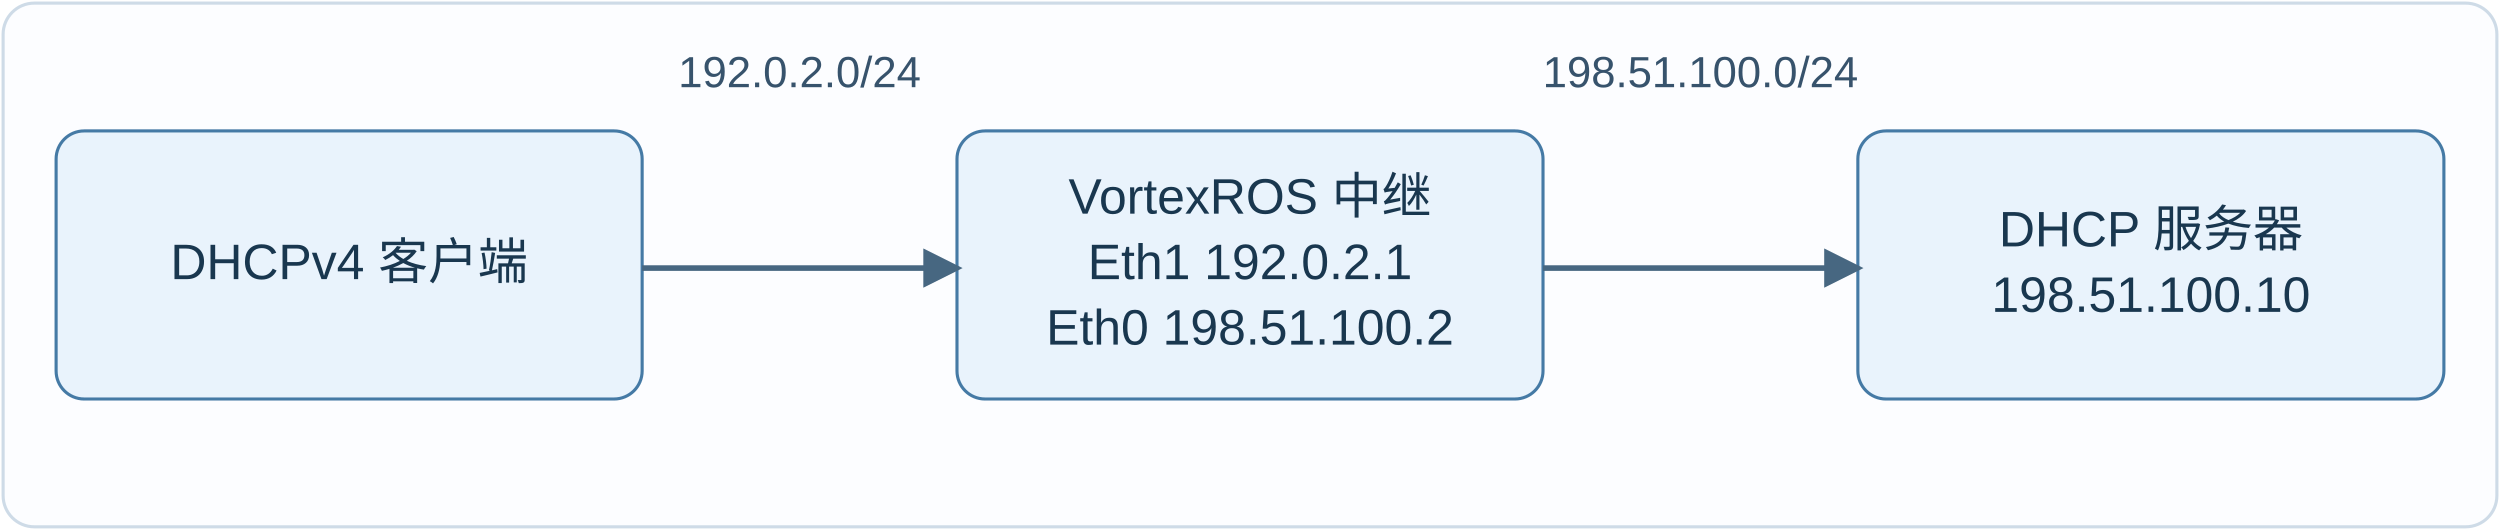
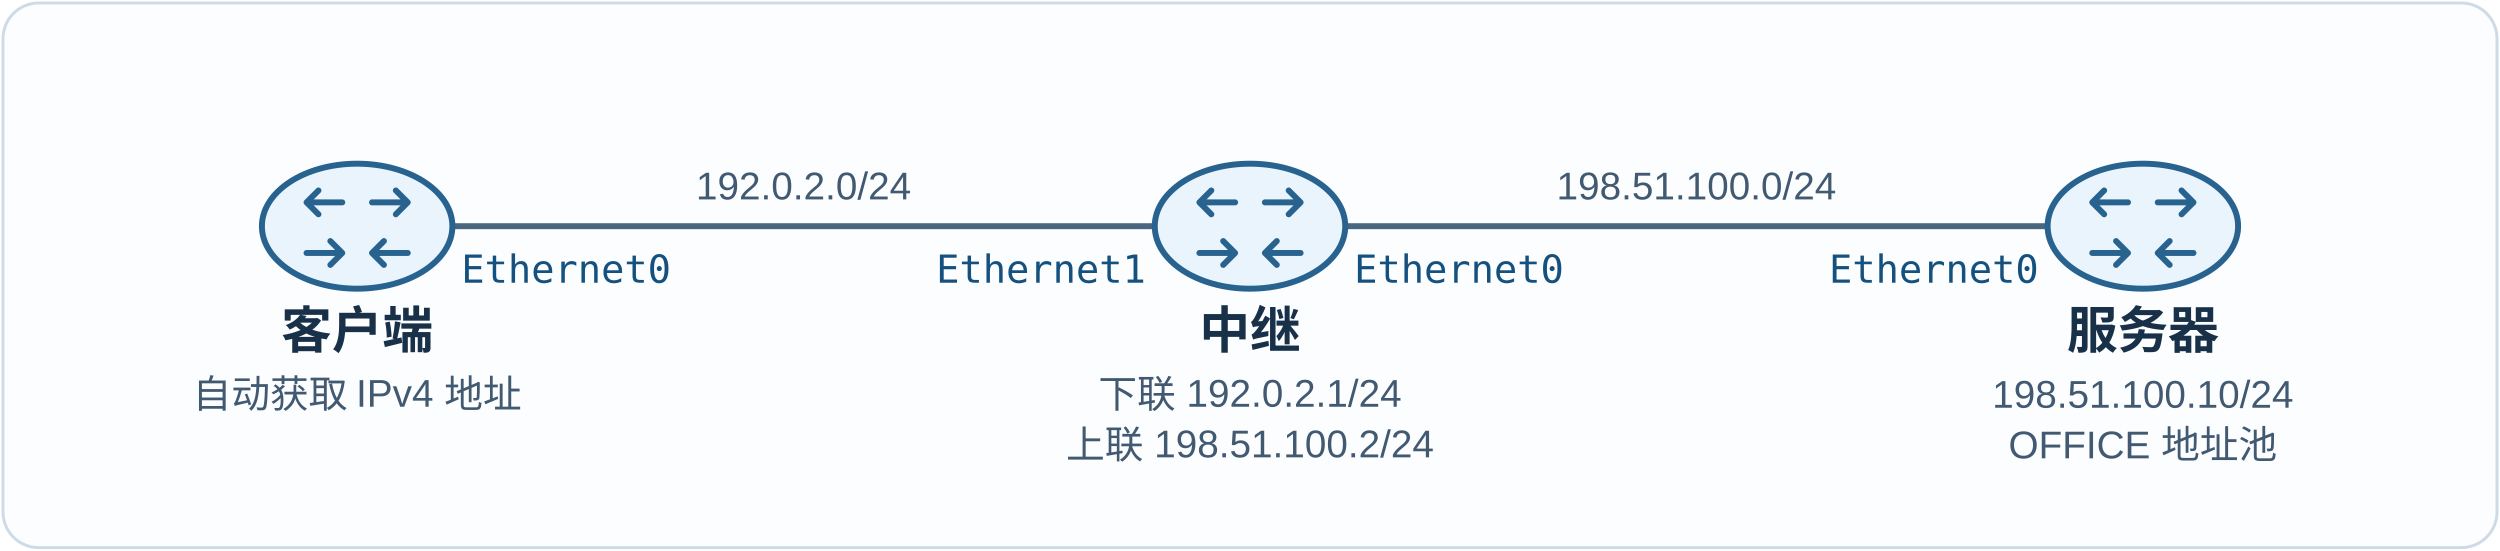
- <svg xmlns="http://www.w3.org/2000/svg" viewBox="0 0 802 170" role="img" aria-labelledby="label">
-   <defs>
-     <marker id="arrow" markerWidth="7" markerHeight="7" refX="6" refY="3.5" orient="auto">
-       <path d="M 0 0 L 7 3.5 L 0 7 Z" fill="#476781" />
-     </marker>
-   </defs>
-   <rect x="1" y="1" width="800" height="168" rx="10" fill="#fcfdff" stroke="#cedbe7" />
-   <g font-family="Arial, Microsoft YaHei, PingFang SC, sans-serif" text-anchor="middle" dominant-baseline="middle">
-     <rect x="18" y="42" width="188" height="86" rx="9" fill="#e9f3fc" stroke="#457aa5" />
-     <text x="112" y="85" font-size="16" fill="#19374f">DHCPv4 客户端</text>
-     <rect x="307" y="42" width="188" height="86" rx="9" fill="#e9f3fc" stroke="#457aa5" />
-     <text x="401" y="64" font-size="16" fill="#19374f">VortexROS 中继</text>
-     <text x="401" y="85" font-size="16" fill="#19374f">Eth1 192.0.2.1</text>
-     <text x="401" y="106" font-size="16" fill="#19374f">Eth0 198.51.100.2</text>
-     <rect x="596" y="42" width="188" height="86" rx="9" fill="#e9f3fc" stroke="#457aa5" />
-     <text x="690" y="74.5" font-size="16" fill="#19374f">DHCP 服务器</text>
-     <text x="690" y="95.5" font-size="16" fill="#19374f">198.51.100.10</text>
-     <path d="M 206 86 L 307 86" stroke="#476781" stroke-width="1.8" marker-end="url(#arrow)" fill="none" />
-     <text x="256.5" y="24" font-size="14" fill="#37536c">192.0.2.0/24</text>
-     <path d="M 495 86 L 596 86" stroke="#476781" stroke-width="1.8" marker-end="url(#arrow)" fill="none" />
-     <text x="545.5" y="24" font-size="14" fill="#37536c">198.51.100.0/24</text>
+ <svg xmlns="http://www.w3.org/2000/svg" viewBox="0 0 840 185" role="img" aria-labelledby="label">
+   <style>text{font:14px Arial,'Microsoft YaHei','PingFang SC',sans-serif;fill:#183148}.name{font-size:17px;font-weight:700}.port{font:13px Consolas,monospace;fill:#15517f}.note{font-size:13px;fill:#415971}.device{fill:#e9f4fd;stroke:#28628e;stroke-width:2}.symbol{fill:none;stroke:#28628e;stroke-width:2;stroke-linecap:round;stroke-linejoin:round}.wire{fill:none;stroke:#476781;stroke-width:2}.logical{stroke:#30768f;stroke-dasharray:7 5}</style>
+   <rect x="1" y="1" width="838" height="183" rx="12" fill="#fcfdff" stroke="#cedbe7" />
+   <path class="wire" d="M147 76 L393 76" />
+   <text x="270" y="67" text-anchor="middle" class="note">192.0.2.0/24</text>
+   <text x="155" y="95" text-anchor="start" class="port">Ethernet0</text>
+   <text x="385" y="95" text-anchor="end" class="port">Ethernet1</text>
+   <path class="wire" d="M447 76 L693 76" />
+   <text x="570" y="67" text-anchor="middle" class="note">198.51.100.0/24</text>
+   <text x="455" y="95" text-anchor="start" class="port">Ethernet0</text>
+   <text x="685" y="95" text-anchor="end" class="port">Ethernet0</text>
+   <g transform="translate(120 76)">
+     <ellipse class="device" cx="0" cy="0" rx="32" ry="21" />
+     <path class="symbol" d="M-17 -8h12m-12 0 4-4m-4 4 4 4M17 -8H5m12 0-4-4m4 4-4 4M-5 9h-12m12 0-4-4m4 4-4 4M5 9h12m-12 0 4-4m-4 4 4 4" />
  </g>
+   <text x="120" y="117" text-anchor="middle" class="name">客户端</text>
+   <text x="120" y="137" text-anchor="middle" class="note">自动获取 IPv4 地址</text>
+   <g transform="translate(420 76)">
+     <ellipse class="device" cx="0" cy="0" rx="32" ry="21" />
+     <path class="symbol" d="M-17 -8h12m-12 0 4-4m-4 4 4 4M17 -8H5m12 0-4-4m4 4-4 4M-5 9h-12m12 0-4-4m4 4-4 4M5 9h12m-12 0 4-4m-4 4 4 4" />
+   </g>
+   <text x="420" y="117" text-anchor="middle" class="name">中继</text>
+   <text x="420" y="137" text-anchor="middle" class="note">下联 192.0.2.1/24</text>
+   <text x="420" y="154" text-anchor="middle" class="note">上联 198.51.100.2/24</text>
+   <g transform="translate(720 76)">
+     <ellipse class="device" cx="0" cy="0" rx="32" ry="21" />
+     <path class="symbol" d="M-17 -8h12m-12 0 4-4m-4 4 4 4M17 -8H5m12 0-4-4m4 4-4 4M-5 9h-12m12 0-4-4m4 4-4 4M5 9h12m-12 0 4-4m-4 4 4 4" />
+   </g>
+   <text x="720" y="117" text-anchor="middle" class="name">服务器</text>
+   <text x="720" y="137" text-anchor="middle" class="note">198.51.100.10/24</text>
+   <text x="720" y="154" text-anchor="middle" class="note">OFFICE 地址池</text>
</svg>
